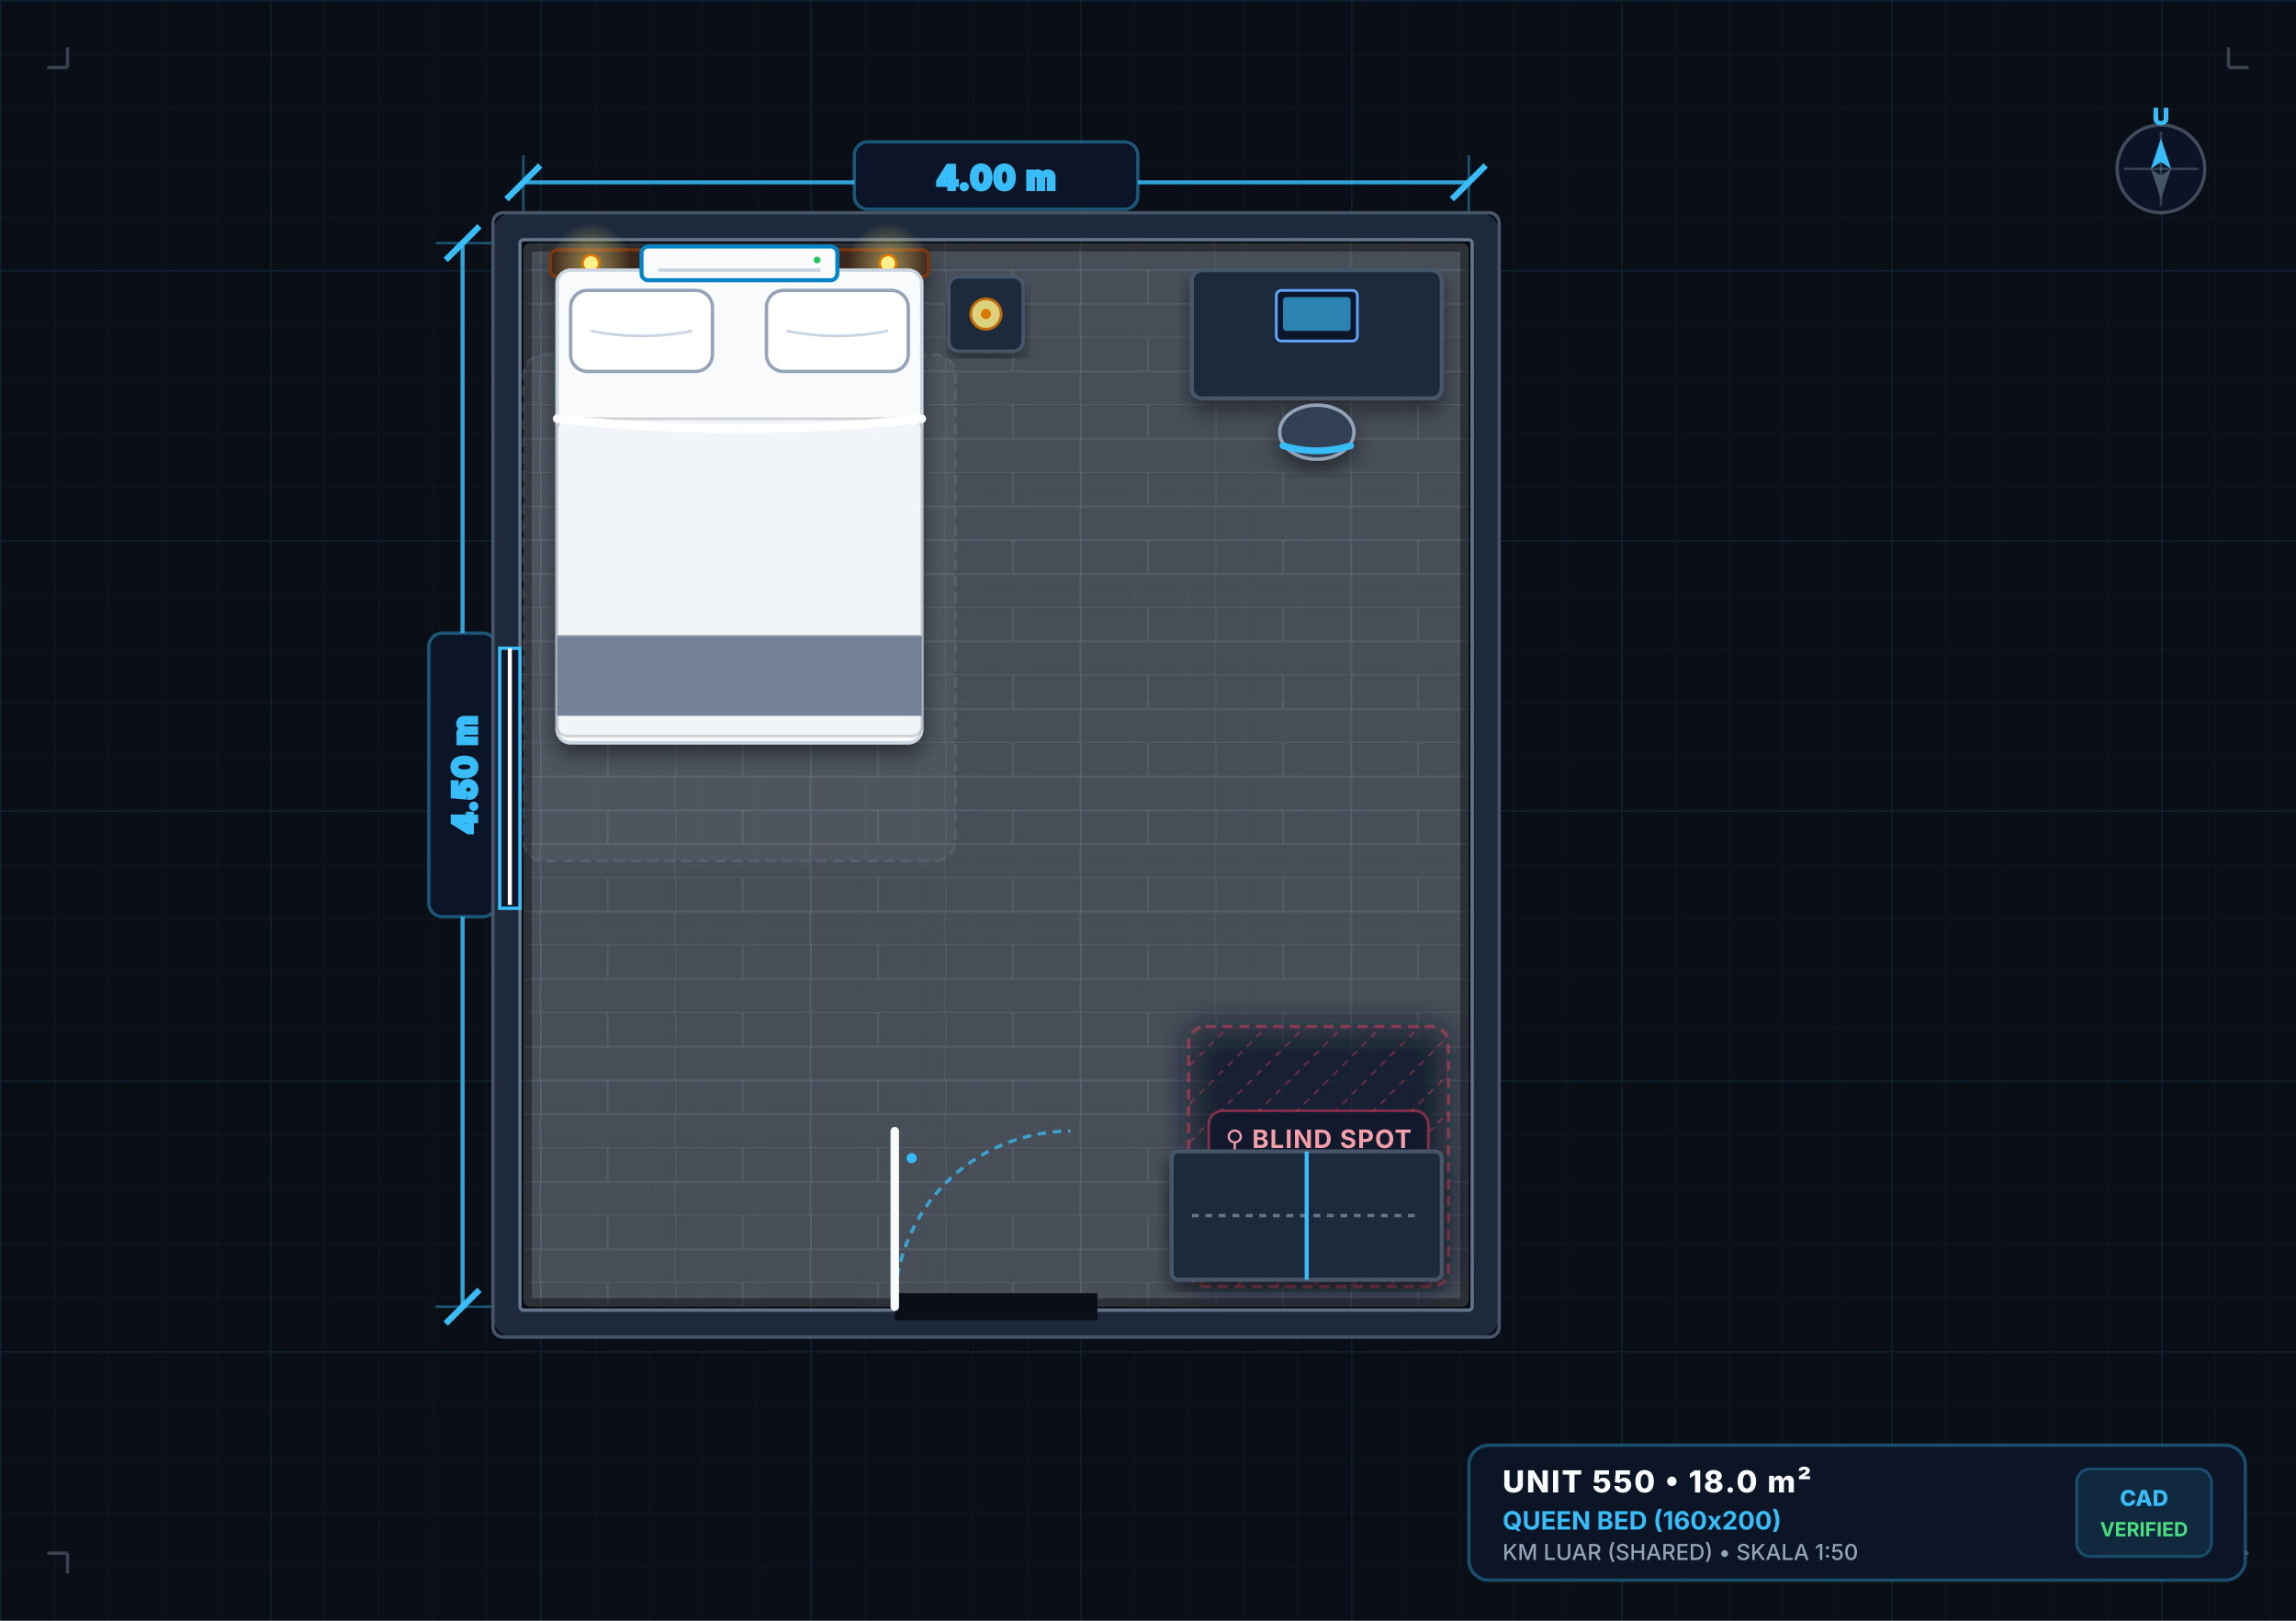
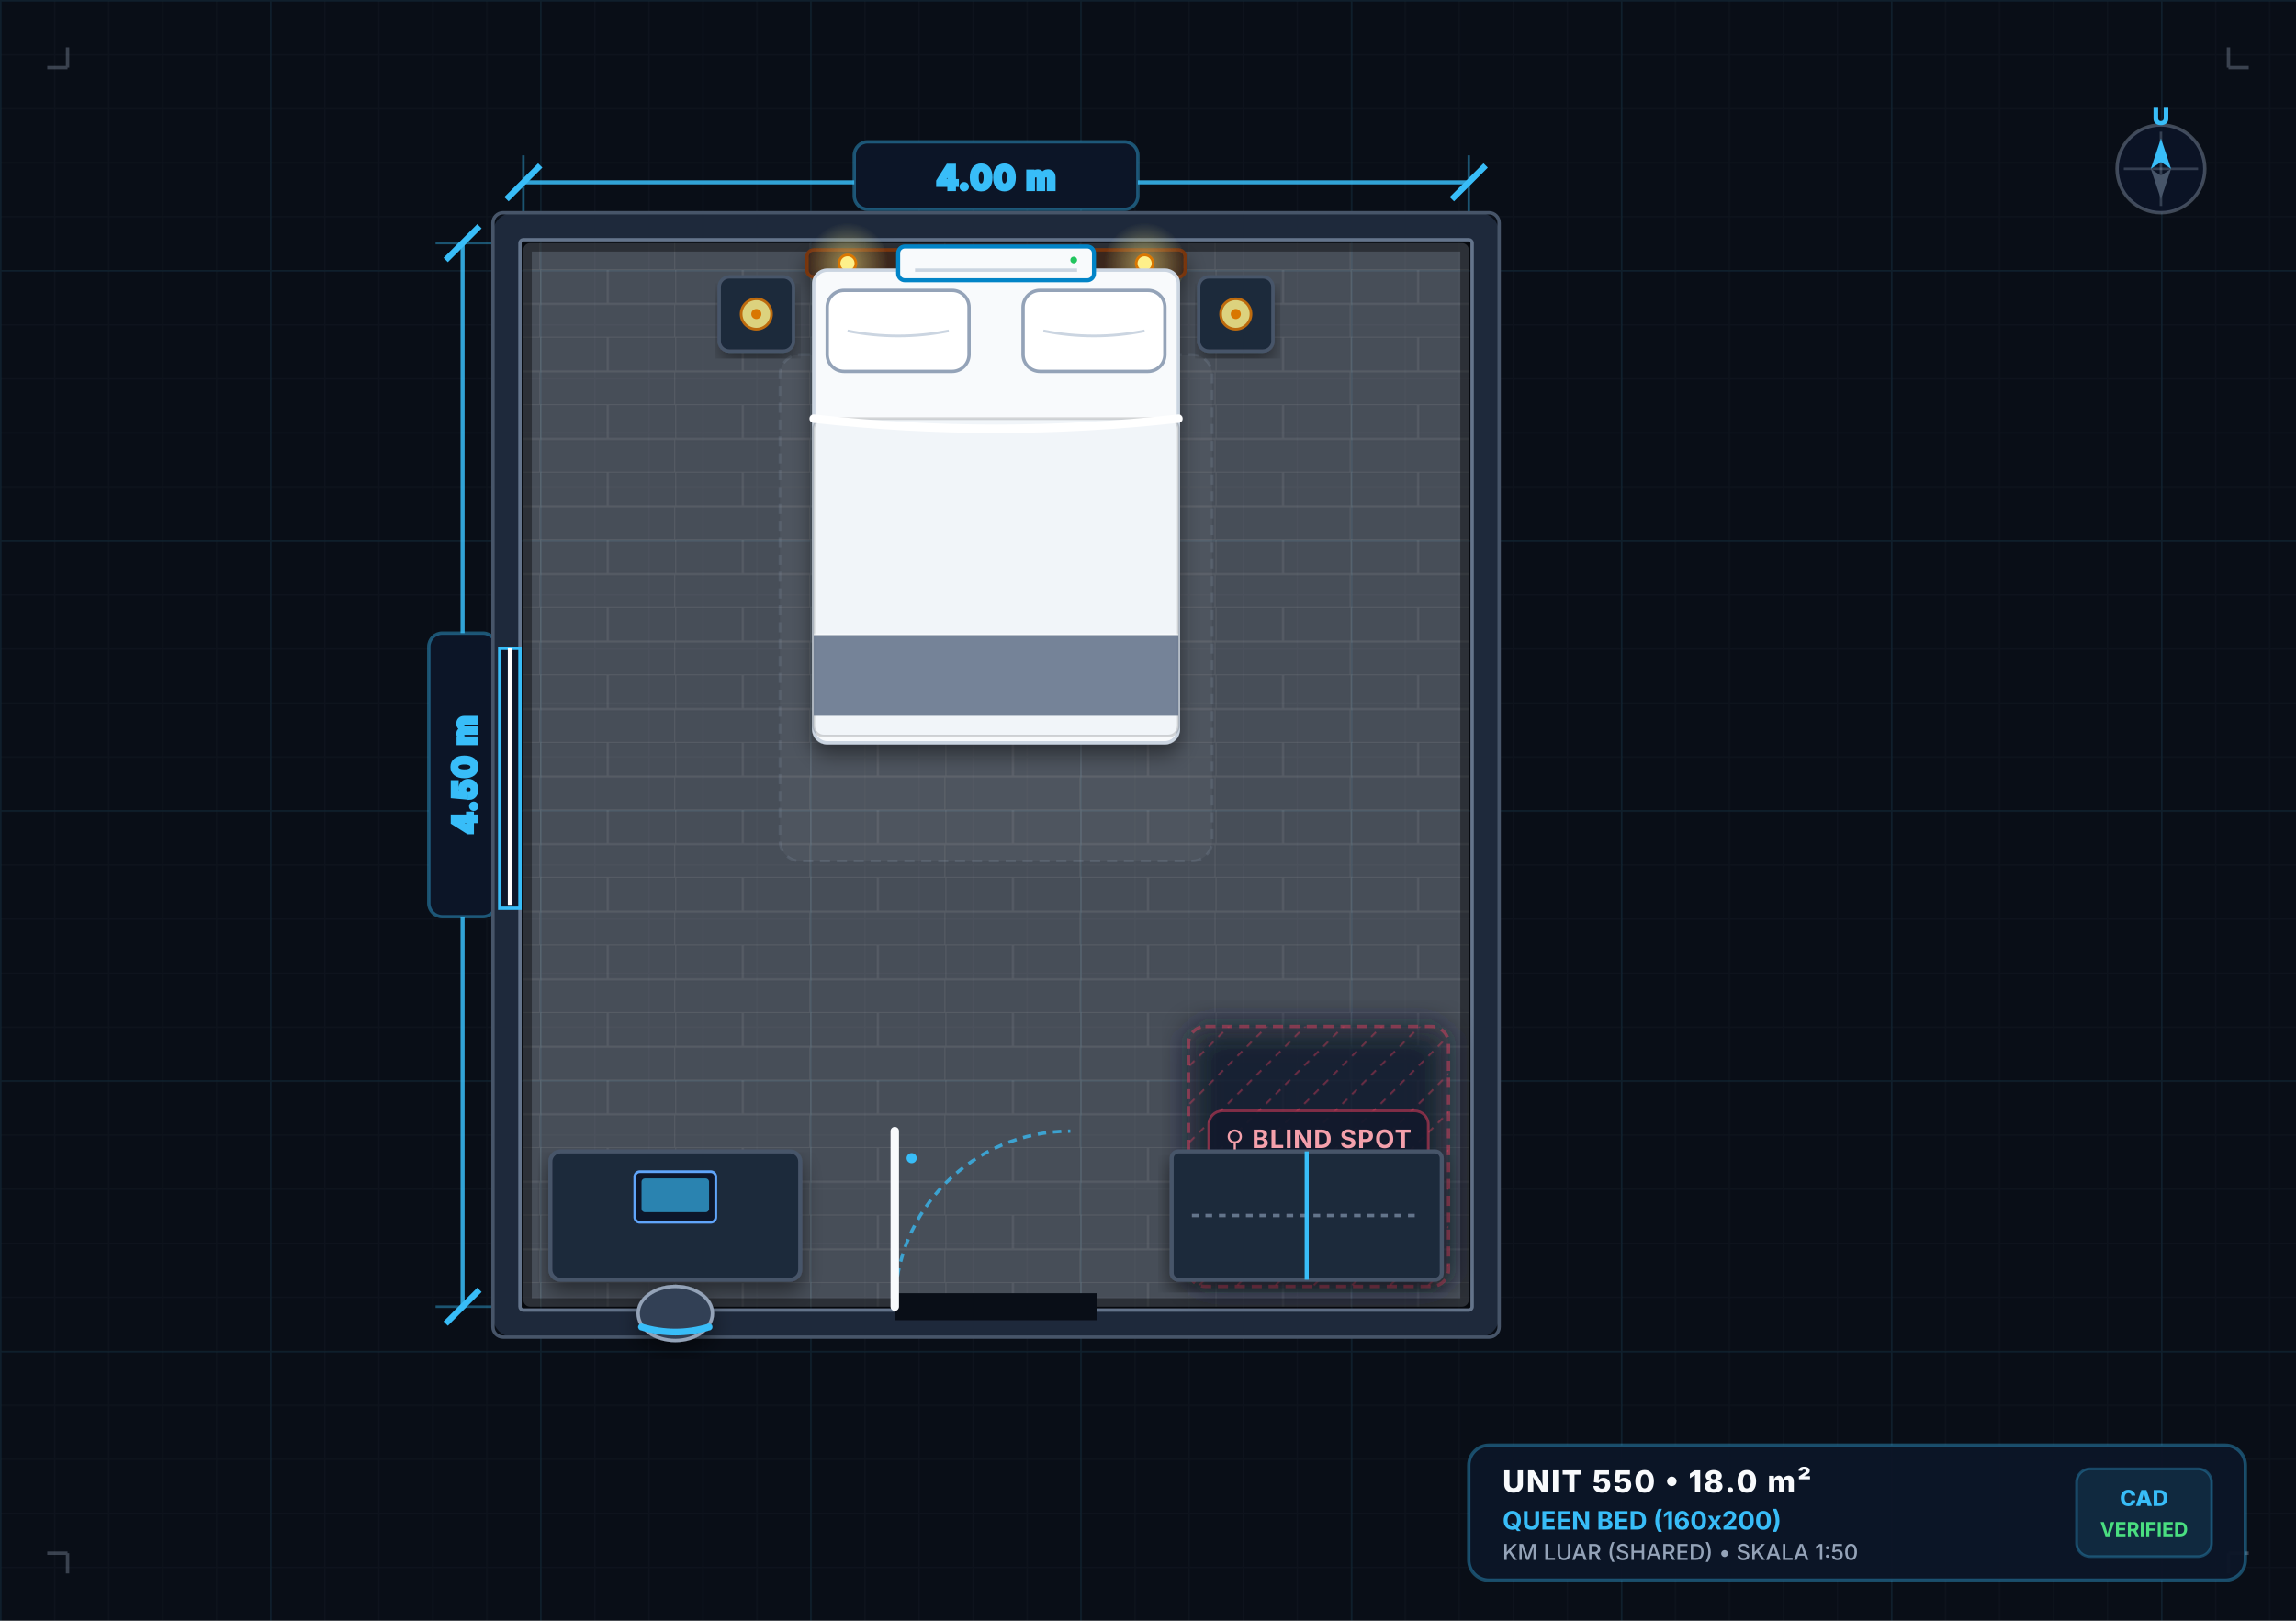
<svg xmlns="http://www.w3.org/2000/svg" viewBox="0 0 680 480" width="100%" height="100%" style="background:#090e17; border-radius:14px; font-family:'Inter',system-ui,-apple-system,sans-serif;">
  <defs>
    <pattern id="grid_cad_250" width="16" height="16" patternUnits="userSpaceOnUse">
      <path d="M 16 0 L 0 0 0 16" fill="none" stroke="rgba(148, 163, 184, 0.04)" stroke-width="0.75" />
    </pattern>
    <pattern id="grid_major_250" width="80" height="80" patternUnits="userSpaceOnUse">
      <path d="M 80 0 L 0 0 0 80" fill="none" stroke="rgba(56, 189, 248, 0.07)" stroke-width="1" />
    </pattern>
    <pattern id="parquet_250" width="40" height="20" patternUnits="userSpaceOnUse">
      <rect width="40" height="20" fill="#cbd5e1" fill-opacity="0.32" />
      <path d="M 0 10 L 40 10 M 20 0 L 20 10 M 0 20 L 40 20 M 40 10 L 40 20 M 0 0 L 0 10" fill="none" stroke="rgba(255, 255, 255, 0.08)" stroke-width="0.6" />
    </pattern>
    <pattern id="bm_tile_250" width="12" height="12" patternUnits="userSpaceOnUse">
      <rect width="12" height="12" fill="#0f2338" />
      <path d="M 12 0 L 0 0 0 12" fill="none" stroke="rgba(56, 189, 248, 0.22)" stroke-width="0.6" />
    </pattern>
    <filter id="frost_blur_250" x="-10%" y="-10%" width="120%" height="120%">
      <feGaussianBlur stdDeviation="4.5" result="blur" />
    </filter>
    <pattern id="blind_hatch_250" width="8" height="8" patternTransform="rotate(45 0 0)" patternUnits="userSpaceOnUse">
      <line x1="0" y1="0" x2="0" y2="8" stroke="rgba(244, 63, 94, 0.35)" stroke-width="1.2" stroke-dasharray="2 2" />
    </pattern>
    <radialGradient id="lamp_glow_250">
      <stop offset="0%" stop-color="#fef08a" stop-opacity="0.5" />
      <stop offset="100%" stop-color="#fef08a" stop-opacity="0" />
    </radialGradient>
    <filter id="drop_shadow_250" x="-5%" y="-5%" width="115%" height="115%">
      <feDropShadow dx="0" dy="3" stdDeviation="3" flood-color="#000000" flood-opacity="0.45" />
    </filter>
  </defs>
  <rect width="680" height="480" fill="#090e17" />
  <rect width="680" height="480" fill="url(#grid_cad_250)" />
  <rect width="680" height="480" fill="url(#grid_major_250)" />
  <g stroke="rgba(148, 163, 184, 0.35)" stroke-width="1">
    <path d="M 14 20 L 20 20 M 20 14 L 20 20" />
    <path d="M 666 20 L 660 20 M 660 14 L 660 20" />
    <path d="M 14 460 L 20 460 M 20 466 L 20 460" />
    <path d="M 666 460 L 660 460 M 660 466 L 660 460" />
  </g>
  <g stroke="#38bdf8" stroke-width="1.2">
    <line x1="155" y1="54" x2="435" y2="54" opacity="0.85" />
    <line x1="150" y1="59" x2="160" y2="49" stroke-width="1.8" />
    <line x1="430" y1="59" x2="440" y2="49" stroke-width="1.8" />
    <line x1="155" y1="66" x2="155" y2="46" opacity="0.4" stroke-width="0.75" />
    <line x1="435" y1="66" x2="435" y2="46" opacity="0.4" stroke-width="0.75" />
    <rect x="253.0" y="42" width="84" height="20" rx="4" fill="#0c1527" stroke="rgba(56, 189, 248, 0.4)" stroke-width="1" />
    <text x="295.0" y="56" fill="#38bdf8" font-size="9.5" font-weight="700" text-anchor="middle" letter-spacing="0.5">
      4.00 m
    </text>
  </g>
  <g stroke="#38bdf8" stroke-width="1.2">
    <line x1="137" y1="72" x2="137" y2="387" opacity="0.85" />
    <line x1="132" y1="77" x2="142" y2="67" stroke-width="1.8" />
    <line x1="132" y1="392" x2="142" y2="382" stroke-width="1.8" />
    <line x1="149" y1="72" x2="129" y2="72" opacity="0.4" stroke-width="0.75" />
    <line x1="149" y1="387" x2="129" y2="387" opacity="0.4" stroke-width="0.75" />
    <g transform="translate(137, 229.5)">
      <rect x="-42" y="-10" width="84" height="20" rx="4" fill="#0c1527" stroke="rgba(56, 189, 248, 0.4)" stroke-width="1" transform="rotate(-90)" />
      <text x="0" y="4" fill="#38bdf8" font-size="9.5" font-weight="700" text-anchor="middle" letter-spacing="0.5" transform="rotate(-90)">
        4.50 m
      </text>
    </g>
  </g>
  <rect x="155" y="72" width="280" height="315" rx="2" fill="url(#parquet_250)" />
  <rect x="155" y="72" width="280" height="315" fill="none" stroke="rgba(0, 0, 0, 0.38)" stroke-width="5" />
  <rect x="150" y="67" width="290" height="325" fill="none" stroke="#1e293b" stroke-width="8" rx="2" />
  <rect x="146" y="63" width="298" height="333" fill="none" stroke="#475569" stroke-width="1" rx="3" />
  <rect x="154" y="71" width="282" height="317" fill="none" stroke="#64748b" stroke-width="1" rx="1" />
  <g id="unsure_zone" opacity="0.95">
    <rect x="352" y="304" width="77" height="77" rx="5" fill="rgba(15, 23, 42, 0.85)" filter="url(#frost_blur_250)" />
    <rect x="352" y="304" width="77" height="77" rx="5" fill="url(#blind_hatch_250)" stroke="rgba(244, 63, 94, 0.45)" stroke-width="1" stroke-dasharray="3 2" />
    <rect x="358" y="329" width="65" height="26" rx="4" fill="rgba(15, 23, 42, 0.94)" stroke="rgba(244, 63, 94, 0.5)" stroke-width="0.8" />
    <text x="390.5" y="340" fill="#fda4af" font-size="7.5" font-weight="700" text-anchor="middle" letter-spacing="0.3">
      ⚲ BLIND SPOT
    </text>
    <text x="390.5" y="349" fill="#94a3b8" font-size="6" font-weight="500" text-anchor="middle">
      Sudut Terbatas Kamera
    </text>
  </g>
-   <rect x="155" y="105" width="128" height="150" rx="6" fill="rgba(255, 255, 255, 0.04)" stroke="rgba(148, 163, 184, 0.18)" stroke-width="0.8" stroke-dasharray="3 2" />
+   <rect x="231" y="105" width="128" height="150" rx="6" fill="rgba(255, 255, 255, 0.04)" stroke="rgba(148, 163, 184, 0.18)" stroke-width="0.8" stroke-dasharray="3 2" />
  <g id="bed_unit" filter="url(#drop_shadow_250)">
-     <rect x="163" y="74" width="112" height="8" rx="2" fill="#3b271d" stroke="#78350f" stroke-width="1" />
-     <circle cx="175" cy="78" r="12" fill="url(#lamp_glow_250)" />
-     <circle cx="263" cy="78" r="12" fill="url(#lamp_glow_250)" />
-     <circle cx="175" cy="78" r="2.5" fill="#fef08a" stroke="#d97706" stroke-width="0.8" />
-     <circle cx="263" cy="78" r="2.5" fill="#fef08a" stroke="#d97706" stroke-width="0.8" />
-     <rect x="165" y="80" width="108" height="140" rx="4" fill="#f8fafc" stroke="#cbd5e1" stroke-width="1" />
-     <rect x="165" y="124" width="108" height="94" rx="3" fill="#f1f5f9" stroke="rgba(0,0,0,0.15)" stroke-width="0.8" />
-     <path d="M 165 124 Q 219.0 130 273 124" fill="none" stroke="#ffffff" stroke-width="2.5" stroke-linecap="round" />
-     <rect x="165" y="188" width="108" height="24" fill="#64748b" opacity="0.88" />
-     <line x1="165" y1="188" x2="273" y2="188" stroke="rgba(255,255,255,0.4)" stroke-width="0.8" />
-     <rect x="169" y="86" width="42" height="24" rx="5" fill="#ffffff" stroke="#94a3b8" stroke-width="1" />
-     <path d="M 175 98 Q 190.0 101 205 98" fill="none" stroke="#cbd5e1" stroke-width="0.8" />
-     <rect x="227" y="86" width="42" height="24" rx="5" fill="#ffffff" stroke="#94a3b8" stroke-width="1" />
-     <path d="M 233 98 Q 248.0 101 263 98" fill="none" stroke="#cbd5e1" stroke-width="0.8" />
+     <rect x="239" y="74" width="112" height="8" rx="2" fill="#3b271d" stroke="#78350f" stroke-width="1" />
+     <circle cx="251" cy="78" r="12" fill="url(#lamp_glow_250)" />
+     <circle cx="339" cy="78" r="12" fill="url(#lamp_glow_250)" />
+     <circle cx="251" cy="78" r="2.5" fill="#fef08a" stroke="#d97706" stroke-width="0.8" />
+     <circle cx="339" cy="78" r="2.5" fill="#fef08a" stroke="#d97706" stroke-width="0.8" />
+     <rect x="241" y="80" width="108" height="140" rx="4" fill="#f8fafc" stroke="#cbd5e1" stroke-width="1" />
+     <rect x="241" y="124" width="108" height="94" rx="3" fill="#f1f5f9" stroke="rgba(0,0,0,0.15)" stroke-width="0.8" />
+     <path d="M 241 124 Q 295.0 130 349 124" fill="none" stroke="#ffffff" stroke-width="2.5" stroke-linecap="round" />
+     <rect x="241" y="188" width="108" height="24" fill="#64748b" opacity="0.88" />
+     <line x1="241" y1="188" x2="349" y2="188" stroke="rgba(255,255,255,0.4)" stroke-width="0.8" />
+     <rect x="245" y="86" width="42" height="24" rx="5" fill="#ffffff" stroke="#94a3b8" stroke-width="1" />
+     <path d="M 251 98 Q 266.0 101 281 98" fill="none" stroke="#cbd5e1" stroke-width="0.8" />
+     <rect x="303" y="86" width="42" height="24" rx="5" fill="#ffffff" stroke="#94a3b8" stroke-width="1" />
+     <path d="M 309 98 Q 324.0 101 339 98" fill="none" stroke="#cbd5e1" stroke-width="0.8" />
  </g>
  <g filter="url(#drop_shadow_250)">
-     <rect x="281" y="82" width="22" height="22" rx="3" fill="#1e293b" stroke="#475569" stroke-width="1" />
-     <circle cx="292" cy="93" r="4.5" fill="#fef08a" stroke="#d97706" stroke-width="0.8" opacity="0.85" />
-     <circle cx="292" cy="93" r="1.5" fill="#d97706" />
+     <rect x="213" y="82" width="22" height="22" rx="3" fill="#1e293b" stroke="#475569" stroke-width="1" />
+     <circle cx="224" cy="93" r="4.5" fill="#fef08a" stroke="#d97706" stroke-width="0.8" opacity="0.85" />
+     <circle cx="224" cy="93" r="1.5" fill="#d97706" />
+   </g>
+   <g filter="url(#drop_shadow_250)">
+     <rect x="355" y="82" width="22" height="22" rx="3" fill="#1e293b" stroke="#475569" stroke-width="1" />
+     <circle cx="366" cy="93" r="4.5" fill="#fef08a" stroke="#d97706" stroke-width="0.8" opacity="0.85" />
+     <circle cx="366" cy="93" r="1.5" fill="#d97706" />
  </g>
  <g id="wardrobe" filter="url(#drop_shadow_250)">
    <rect x="347" y="341" width="80" height="38" rx="2" fill="#1e293b" stroke="#475569" stroke-width="1.2" />
    <line x1="353" y1="360.0" x2="421" y2="360.0" stroke="#64748b" stroke-width="1" stroke-dasharray="2 2" />
    <line x1="387.0" y1="341" x2="387.0" y2="379" stroke="#38bdf8" stroke-width="1.2" />
  </g>
  <g id="desk_setup" filter="url(#drop_shadow_250)">
-     <rect x="353" y="80" width="74" height="38" rx="3" fill="#1e293b" stroke="#475569" stroke-width="1.2" />
-     <rect x="378.0" y="86" width="24" height="15" rx="1.5" fill="#0f172a" stroke="#60a5fa" stroke-width="0.8" />
-     <rect x="380.0" y="88" width="20" height="10" rx="1" fill="#38bdf8" opacity="0.65" />
-     <ellipse cx="390.0" cy="128" rx="11" ry="8" fill="#334155" stroke="#94a3b8" stroke-width="1" />
-     <path d="M 380.0 132 Q 390.0 135 400.0 132" fill="none" stroke="#38bdf8" stroke-width="2" stroke-linecap="round" />
+     <rect x="163" y="341" width="74" height="38" rx="3" fill="#1e293b" stroke="#475569" stroke-width="1.2" />
+     <rect x="188.0" y="347" width="24" height="15" rx="1.5" fill="#0f172a" stroke="#60a5fa" stroke-width="0.8" />
+     <rect x="190.0" y="349" width="20" height="10" rx="1" fill="#38bdf8" opacity="0.65" />
+     <ellipse cx="200.0" cy="389" rx="11" ry="8" fill="#334155" stroke="#94a3b8" stroke-width="1" />
+     <path d="M 190.0 393 Q 200.0 396 210.0 393" fill="none" stroke="#38bdf8" stroke-width="2" stroke-linecap="round" />
  </g>
  <g id="ac_unit">
-     <rect x="190" y="73" width="58" height="10" rx="2" fill="#f8fafc" stroke="#0284c7" stroke-width="1.2" />
-     <line x1="195" y1="80" x2="243" y2="80" stroke="#cbd5e1" stroke-width="1" />
-     <circle cx="242" cy="77" r="1" fill="#22c55e" />
+     <rect x="266" y="73" width="58" height="10" rx="2" fill="#f8fafc" stroke="#0284c7" stroke-width="1.2" />
+     <line x1="271" y1="80" x2="319" y2="80" stroke="#cbd5e1" stroke-width="1" />
+     <circle cx="318" cy="77" r="1" fill="#22c55e" />
  </g>
  <g id="window_left">
    <rect x="148" y="192" width="6" height="77" fill="#0f172a" stroke="#38bdf8" stroke-width="1" />
    <line x1="151" y1="192" x2="151" y2="268" stroke="#ffffff" stroke-width="1.2" />
  </g>
  <g id="main_door">
    <rect x="265" y="383" width="60" height="8" fill="#090e17" />
    <path d="M 265 387 A 52 52 0 0 1 317 335" fill="none" stroke="#38bdf8" stroke-width="1" stroke-dasharray="2.5 2" opacity="0.75" />
    <line x1="265" y1="387" x2="265" y2="335" stroke="#f8fafc" stroke-width="2.5" stroke-linecap="round" />
    <circle cx="270" cy="343" r="1.5" fill="#38bdf8" />
  </g>
  <g id="title_block" transform="translate(435, 428)">
    <rect x="0" y="0" width="230" height="40" rx="6" fill="rgba(12, 21, 39, 0.96)" stroke="rgba(56, 189, 248, 0.35)" stroke-width="1" />
    <text x="10" y="14" fill="#f8fafc" font-size="9" font-weight="800" letter-spacing="0.5">
      UNIT 550 • 18.0 m²
    </text>
    <text x="10" y="25" fill="#38bdf8" font-size="7.5" font-weight="700">
      QUEEN BED (160x200)
    </text>
    <text x="10" y="34" fill="#94a3b8" font-size="6.5" font-weight="500">
      KM LUAR (SHARED) • SKALA 1:50
    </text>
    <rect x="180" y="7" width="40" height="26" rx="4" fill="rgba(56, 189, 248, 0.12)" stroke="rgba(56, 189, 248, 0.3)" stroke-width="0.8" />
    <text x="200" y="18" fill="#38bdf8" font-size="6.5" font-weight="800" text-anchor="middle">CAD</text>
    <text x="200" y="27" fill="#4ade80" font-size="5.8" font-weight="700" text-anchor="middle">VERIFIED</text>
  </g>
  <g id="north_compass" transform="translate(625, 35)">
    <circle cx="15" cy="15" r="13" fill="rgba(12, 21, 39, 0.9)" stroke="rgba(148, 163, 184, 0.4)" stroke-width="1" />
    <line x1="15" y1="4" x2="15" y2="26" stroke="rgba(148, 163, 184, 0.3)" stroke-width="0.75" />
    <line x1="4" y1="15" x2="26" y2="15" stroke="rgba(148, 163, 184, 0.3)" stroke-width="0.75" />
    <polygon points="15,6 18,15 15,13 12,15" fill="#38bdf8" />
    <polygon points="15,24 18,15 15,17 12,15" fill="#475569" />
    <text x="15" y="2" fill="#38bdf8" font-size="7" font-weight="900" text-anchor="middle">U</text>
  </g>
</svg>
